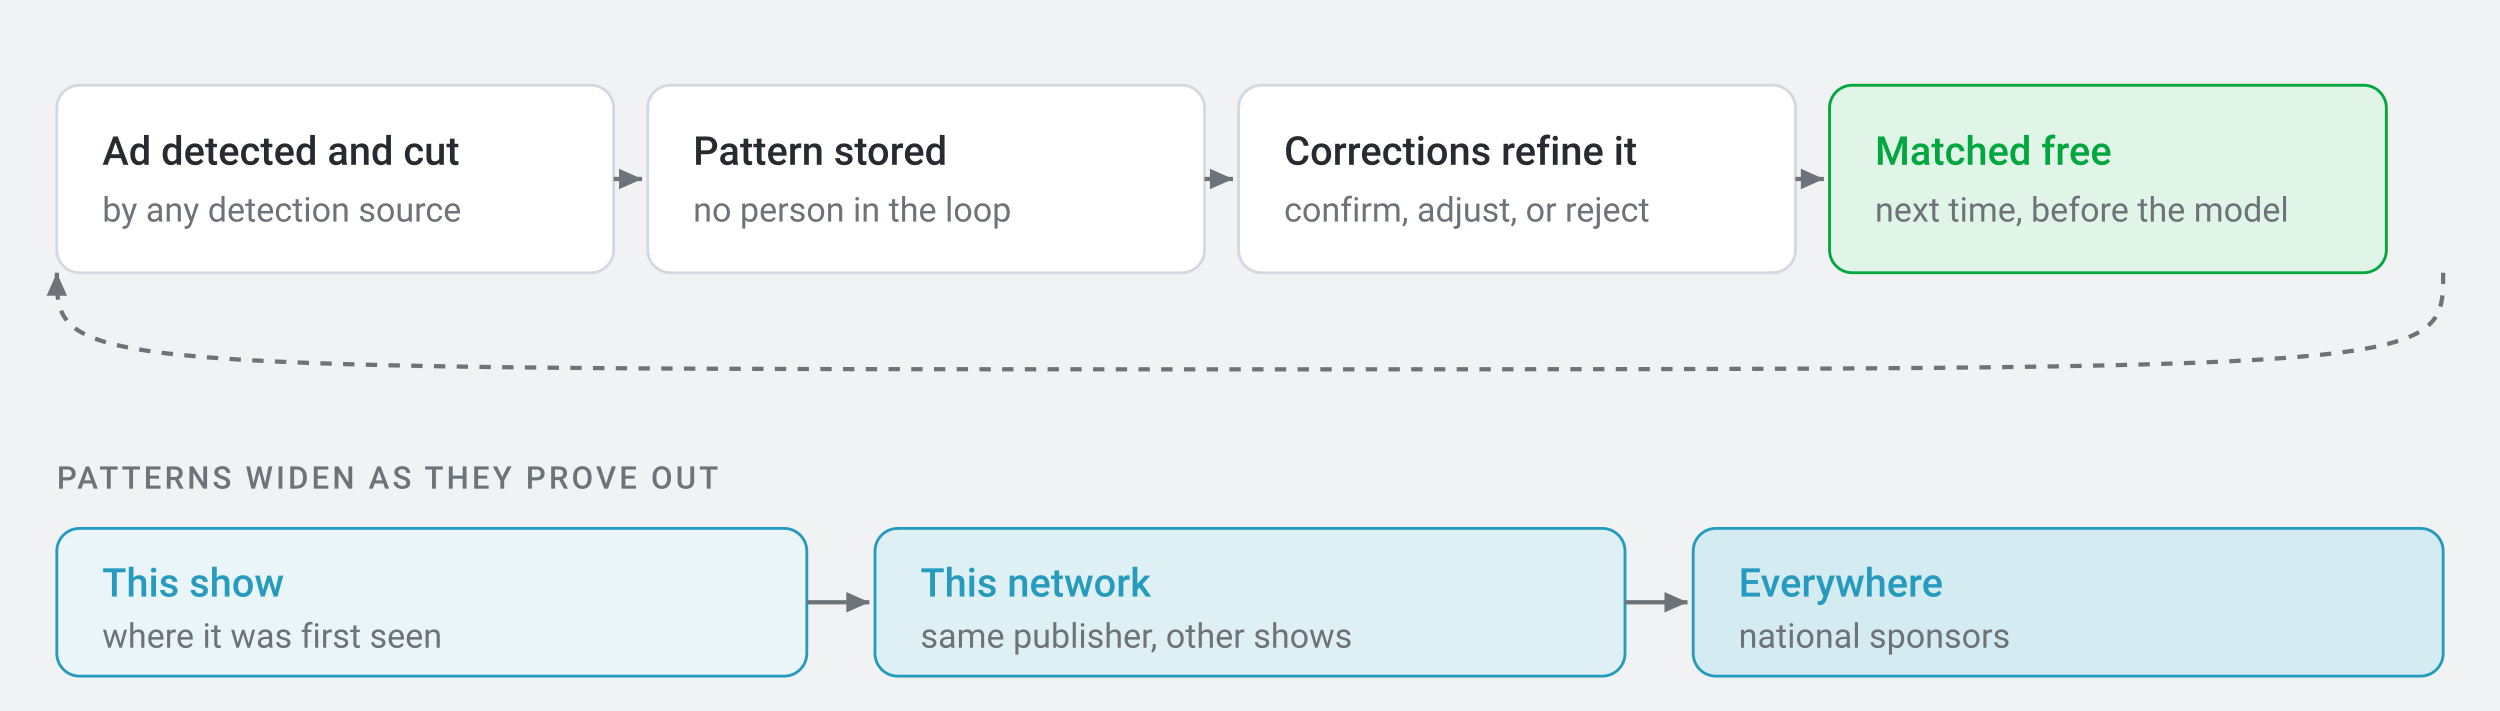
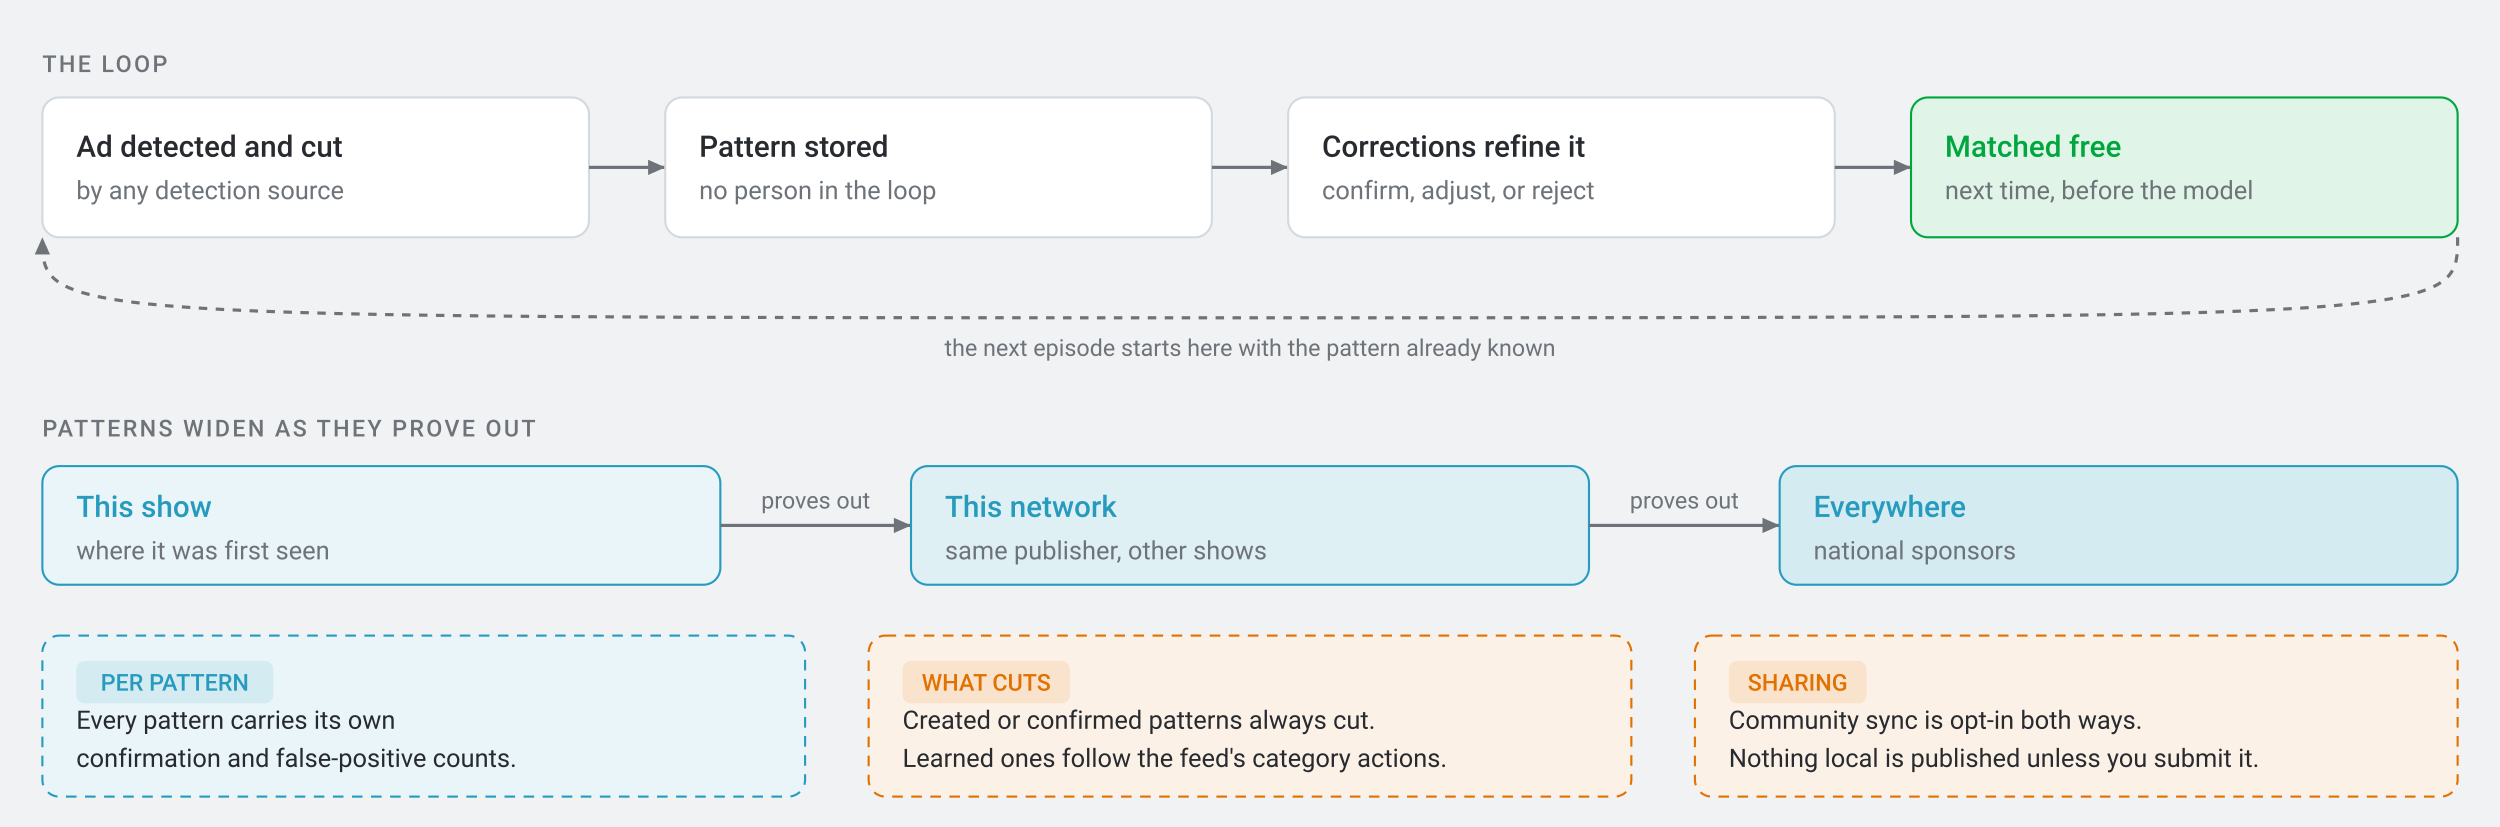
- <svg xmlns="http://www.w3.org/2000/svg" viewBox="0 0 880 250" width="880" height="250" role="img" aria-label="How detection gets cheaper over time">
+ <svg xmlns="http://www.w3.org/2000/svg" viewBox="0 0 1180 390" width="1180" height="390" role="img" aria-label="How detection gets cheaper over time">
  <defs>
    <marker id="ar" viewBox="0 0 10 10" refX="9" refY="5" markerWidth="6" markerHeight="6" orient="auto-start-reverse">
      <path d="M 0 1 L 9 5 L 0 9 z" fill="#6D7378" />
    </marker>
    <marker id="arp" viewBox="0 0 10 10" refX="9" refY="5" markerWidth="6" markerHeight="6" orient="auto-start-reverse">
      <path d="M 0 1 L 9 5 L 0 9 z" fill="#279BBE" />
    </marker>
    <pattern id="hatch" width="7" height="7" patternTransform="rotate(45)" patternUnits="userSpaceOnUse">
      <line x1="0" y1="0" x2="0" y2="7" stroke="#EA312E" stroke-width="2" opacity="0.28" />
    </pattern>
    <pattern id="hatchq" width="7" height="7" patternTransform="rotate(45)" patternUnits="userSpaceOnUse">
      <line x1="0" y1="0" x2="0" y2="7" stroke="#6D7378" stroke-width="2" opacity="0.20" />
    </pattern>
  </defs>
-   <rect width="880" height="250" fill="#F0F2F4" />
-   <rect x="20" y="30" width="196" height="66" rx="8" fill="#FFFFFF" stroke="#D3D9DE" stroke-width="1" />
-   <text x="36" y="58" font-family="Roboto, -apple-system, BlinkMacSystemFont, 'Segoe UI', sans-serif" font-size="14" font-weight="500" fill="#272B30" text-anchor="start">Ad detected and cut</text>
-   <text x="36" y="78" font-family="Roboto, -apple-system, BlinkMacSystemFont, 'Segoe UI', sans-serif" font-size="12" font-weight="400" fill="#6D7378" text-anchor="start">by any detection source</text>
-   <path d="M 216 63 L 226 63" stroke="#6D7378" stroke-width="1.5" fill="none" marker-end="url(#ar)" />
-   <rect x="228" y="30" width="196" height="66" rx="8" fill="#FFFFFF" stroke="#D3D9DE" stroke-width="1" />
-   <text x="244" y="58" font-family="Roboto, -apple-system, BlinkMacSystemFont, 'Segoe UI', sans-serif" font-size="14" font-weight="500" fill="#272B30" text-anchor="start">Pattern stored</text>
-   <text x="244" y="78" font-family="Roboto, -apple-system, BlinkMacSystemFont, 'Segoe UI', sans-serif" font-size="12" font-weight="400" fill="#6D7378" text-anchor="start">no person in the loop</text>
-   <path d="M 424 63 L 434 63" stroke="#6D7378" stroke-width="1.5" fill="none" marker-end="url(#ar)" />
-   <rect x="436" y="30" width="196" height="66" rx="8" fill="#FFFFFF" stroke="#D3D9DE" stroke-width="1" />
-   <text x="452" y="58" font-family="Roboto, -apple-system, BlinkMacSystemFont, 'Segoe UI', sans-serif" font-size="14" font-weight="500" fill="#272B30" text-anchor="start">Corrections refine it</text>
-   <text x="452" y="78" font-family="Roboto, -apple-system, BlinkMacSystemFont, 'Segoe UI', sans-serif" font-size="12" font-weight="400" fill="#6D7378" text-anchor="start">confirm, adjust, or reject</text>
-   <path d="M 632 63 L 642 63" stroke="#6D7378" stroke-width="1.5" fill="none" marker-end="url(#ar)" />
-   <rect x="644" y="30" width="196" height="66" rx="8" fill="#E0F4E8" stroke="#00A63E" stroke-width="1" />
-   <text x="660" y="58" font-family="Roboto, -apple-system, BlinkMacSystemFont, 'Segoe UI', sans-serif" font-size="14" font-weight="500" fill="#00A63E" text-anchor="start">Matched free</text>
-   <text x="660" y="78" font-family="Roboto, -apple-system, BlinkMacSystemFont, 'Segoe UI', sans-serif" font-size="12" font-weight="400" fill="#6D7378" text-anchor="start">next time, before the model</text>
-   <path d="M 860 96 C 860 130, 860 130, 440 130 C 20 130, 20 130, 20 96" stroke="#6D7378" stroke-width="1.5" fill="none" stroke-dasharray="4 4" marker-end="url(#ar)" />
-   <text x="20" y="172" font-family="Roboto, -apple-system, BlinkMacSystemFont, 'Segoe UI', sans-serif" font-size="11" font-weight="500" fill="#6D7378" text-anchor="start" letter-spacing="0.1em">PATTERNS WIDEN AS THEY PROVE OUT</text>
-   <rect x="20" y="186" width="264" height="52" rx="8" fill="#E9F5F8" stroke="#279BBE" stroke-width="1" />
-   <text x="36" y="210" font-family="Roboto, -apple-system, BlinkMacSystemFont, 'Segoe UI', sans-serif" font-size="14" font-weight="500" fill="#279BBE" text-anchor="start">This show</text>
-   <text x="36" y="228" font-family="Roboto, -apple-system, BlinkMacSystemFont, 'Segoe UI', sans-serif" font-size="12" font-weight="400" fill="#6D7378" text-anchor="start">where it was first seen</text>
-   <path d="M 284 212 L 306 212" stroke="#6D7378" stroke-width="1.5" fill="none" marker-end="url(#ar)" />
-   <rect x="308" y="186" width="264" height="52" rx="8" fill="#DFF0F5" stroke="#279BBE" stroke-width="1" />
-   <text x="324" y="210" font-family="Roboto, -apple-system, BlinkMacSystemFont, 'Segoe UI', sans-serif" font-size="14" font-weight="500" fill="#279BBE" text-anchor="start">This network</text>
-   <text x="324" y="228" font-family="Roboto, -apple-system, BlinkMacSystemFont, 'Segoe UI', sans-serif" font-size="12" font-weight="400" fill="#6D7378" text-anchor="start">same publisher, other shows</text>
-   <path d="M 572 212 L 594 212" stroke="#6D7378" stroke-width="1.5" fill="none" marker-end="url(#ar)" />
-   <rect x="596" y="186" width="264" height="52" rx="8" fill="#D4EBF2" stroke="#279BBE" stroke-width="1" />
-   <text x="612" y="210" font-family="Roboto, -apple-system, BlinkMacSystemFont, 'Segoe UI', sans-serif" font-size="14" font-weight="500" fill="#279BBE" text-anchor="start">Everywhere</text>
-   <text x="612" y="228" font-family="Roboto, -apple-system, BlinkMacSystemFont, 'Segoe UI', sans-serif" font-size="12" font-weight="400" fill="#6D7378" text-anchor="start">national sponsors</text>
+   <rect width="1180" height="390" fill="#F0F2F4" />
+   <text x="20" y="34" font-family="Roboto, -apple-system, BlinkMacSystemFont, 'Segoe UI', sans-serif" font-size="11" font-weight="500" fill="#6D7378" text-anchor="start" letter-spacing="0.1em">THE LOOP</text>
+   <rect x="20" y="46" width="258" height="66" rx="8" fill="#FFFFFF" stroke="#D3D9DE" stroke-width="1" />
+   <text x="36" y="74" font-family="Roboto, -apple-system, BlinkMacSystemFont, 'Segoe UI', sans-serif" font-size="14" font-weight="500" fill="#272B30" text-anchor="start">Ad detected and cut</text>
+   <text x="36" y="94" font-family="Roboto, -apple-system, BlinkMacSystemFont, 'Segoe UI', sans-serif" font-size="12" font-weight="400" fill="#6D7378" text-anchor="start">by any detection source</text>
+   <path d="M 278 79 L 314 79" stroke="#6D7378" stroke-width="1.5" fill="none" marker-end="url(#ar)" />
+   <rect x="314" y="46" width="258" height="66" rx="8" fill="#FFFFFF" stroke="#D3D9DE" stroke-width="1" />
+   <text x="330" y="74" font-family="Roboto, -apple-system, BlinkMacSystemFont, 'Segoe UI', sans-serif" font-size="14" font-weight="500" fill="#272B30" text-anchor="start">Pattern stored</text>
+   <text x="330" y="94" font-family="Roboto, -apple-system, BlinkMacSystemFont, 'Segoe UI', sans-serif" font-size="12" font-weight="400" fill="#6D7378" text-anchor="start">no person in the loop</text>
+   <path d="M 572 79 L 608 79" stroke="#6D7378" stroke-width="1.5" fill="none" marker-end="url(#ar)" />
+   <rect x="608" y="46" width="258" height="66" rx="8" fill="#FFFFFF" stroke="#D3D9DE" stroke-width="1" />
+   <text x="624" y="74" font-family="Roboto, -apple-system, BlinkMacSystemFont, 'Segoe UI', sans-serif" font-size="14" font-weight="500" fill="#272B30" text-anchor="start">Corrections refine it</text>
+   <text x="624" y="94" font-family="Roboto, -apple-system, BlinkMacSystemFont, 'Segoe UI', sans-serif" font-size="12" font-weight="400" fill="#6D7378" text-anchor="start">confirm, adjust, or reject</text>
+   <path d="M 866 79 L 902 79" stroke="#6D7378" stroke-width="1.5" fill="none" marker-end="url(#ar)" />
+   <rect x="902" y="46" width="258" height="66" rx="8" fill="#E0F4E8" stroke="#00A63E" stroke-width="1" />
+   <text x="918" y="74" font-family="Roboto, -apple-system, BlinkMacSystemFont, 'Segoe UI', sans-serif" font-size="14" font-weight="500" fill="#00A63E" text-anchor="start">Matched free</text>
+   <text x="918" y="94" font-family="Roboto, -apple-system, BlinkMacSystemFont, 'Segoe UI', sans-serif" font-size="12" font-weight="400" fill="#6D7378" text-anchor="start">next time, before the model</text>
+   <path d="M 1160 112 C 1160 150, 1160 150, 590 150 C 20 150, 20 150, 20 112" stroke="#6D7378" stroke-width="1.5" fill="none" stroke-dasharray="4 4" marker-end="url(#ar)" />
+   <text x="590" y="168" font-family="Roboto, -apple-system, BlinkMacSystemFont, 'Segoe UI', sans-serif" font-size="11" font-weight="400" fill="#6D7378" text-anchor="middle">the next episode starts here with the pattern already known</text>
+   <text x="20" y="206" font-family="Roboto, -apple-system, BlinkMacSystemFont, 'Segoe UI', sans-serif" font-size="11" font-weight="500" fill="#6D7378" text-anchor="start" letter-spacing="0.1em">PATTERNS WIDEN AS THEY PROVE OUT</text>
+   <rect x="20" y="220" width="320" height="56" rx="8" fill="#E9F5F8" stroke="#279BBE" stroke-width="1" />
+   <text x="36" y="244" font-family="Roboto, -apple-system, BlinkMacSystemFont, 'Segoe UI', sans-serif" font-size="14" font-weight="500" fill="#279BBE" text-anchor="start">This show</text>
+   <text x="36" y="264" font-family="Roboto, -apple-system, BlinkMacSystemFont, 'Segoe UI', sans-serif" font-size="12" font-weight="400" fill="#6D7378" text-anchor="start">where it was first seen</text>
+   <path d="M 340 248 L 430 248" stroke="#6D7378" stroke-width="1.5" fill="none" marker-end="url(#ar)" />
+   <text x="385" y="240" font-family="Roboto, -apple-system, BlinkMacSystemFont, 'Segoe UI', sans-serif" font-size="11" font-weight="400" fill="#6D7378" text-anchor="middle">proves out</text>
+   <rect x="430" y="220" width="320" height="56" rx="8" fill="#DFF0F5" stroke="#279BBE" stroke-width="1" />
+   <text x="446" y="244" font-family="Roboto, -apple-system, BlinkMacSystemFont, 'Segoe UI', sans-serif" font-size="14" font-weight="500" fill="#279BBE" text-anchor="start">This network</text>
+   <text x="446" y="264" font-family="Roboto, -apple-system, BlinkMacSystemFont, 'Segoe UI', sans-serif" font-size="12" font-weight="400" fill="#6D7378" text-anchor="start">same publisher, other shows</text>
+   <path d="M 750 248 L 840 248" stroke="#6D7378" stroke-width="1.5" fill="none" marker-end="url(#ar)" />
+   <text x="795" y="240" font-family="Roboto, -apple-system, BlinkMacSystemFont, 'Segoe UI', sans-serif" font-size="11" font-weight="400" fill="#6D7378" text-anchor="middle">proves out</text>
+   <rect x="840" y="220" width="320" height="56" rx="8" fill="#D4EBF2" stroke="#279BBE" stroke-width="1" />
+   <text x="856" y="244" font-family="Roboto, -apple-system, BlinkMacSystemFont, 'Segoe UI', sans-serif" font-size="14" font-weight="500" fill="#279BBE" text-anchor="start">Everywhere</text>
+   <text x="856" y="264" font-family="Roboto, -apple-system, BlinkMacSystemFont, 'Segoe UI', sans-serif" font-size="12" font-weight="400" fill="#6D7378" text-anchor="start">national sponsors</text>
+   <rect x="20" y="300" width="360" height="76" rx="8" fill="#E9F5F8" stroke="#279BBE" stroke-width="1" stroke-dasharray="5 4" />
+   <rect x="36" y="312" width="93" height="20" rx="4" fill="#D4EBF2" stroke="none" stroke-width="0" />
+   <text x="82.5" y="326" font-family="Roboto, -apple-system, BlinkMacSystemFont, 'Segoe UI', sans-serif" font-size="11" font-weight="500" fill="#279BBE" text-anchor="middle">PER PATTERN</text>
+   <text x="36" y="344" font-family="Roboto, -apple-system, BlinkMacSystemFont, 'Segoe UI', sans-serif" font-size="12" font-weight="400" fill="#272B30" text-anchor="start">Every pattern carries its own</text>
+   <text x="36" y="362" font-family="Roboto, -apple-system, BlinkMacSystemFont, 'Segoe UI', sans-serif" font-size="12" font-weight="400" fill="#272B30" text-anchor="start">confirmation and false-positive counts.</text>
+   <rect x="410" y="300" width="360" height="76" rx="8" fill="#FCF1E6" stroke="#E17100" stroke-width="1" stroke-dasharray="5 4" />
+   <rect x="426" y="312" width="79" height="20" rx="4" fill="#F9E3CC" stroke="none" stroke-width="0" />
+   <text x="465.5" y="326" font-family="Roboto, -apple-system, BlinkMacSystemFont, 'Segoe UI', sans-serif" font-size="11" font-weight="500" fill="#E17100" text-anchor="middle">WHAT CUTS</text>
+   <text x="426" y="344" font-family="Roboto, -apple-system, BlinkMacSystemFont, 'Segoe UI', sans-serif" font-size="12" font-weight="400" fill="#272B30" text-anchor="start">Created or confirmed patterns always cut.</text>
+   <text x="426" y="362" font-family="Roboto, -apple-system, BlinkMacSystemFont, 'Segoe UI', sans-serif" font-size="12" font-weight="400" fill="#272B30" text-anchor="start">Learned ones follow the feed's category actions.</text>
+   <rect x="800" y="300" width="360" height="76" rx="8" fill="#FCF1E6" stroke="#E17100" stroke-width="1" stroke-dasharray="5 4" />
+   <rect x="816" y="312" width="65" height="20" rx="4" fill="#F9E3CC" stroke="none" stroke-width="0" />
+   <text x="848.5" y="326" font-family="Roboto, -apple-system, BlinkMacSystemFont, 'Segoe UI', sans-serif" font-size="11" font-weight="500" fill="#E17100" text-anchor="middle">SHARING</text>
+   <text x="816" y="344" font-family="Roboto, -apple-system, BlinkMacSystemFont, 'Segoe UI', sans-serif" font-size="12" font-weight="400" fill="#272B30" text-anchor="start">Community sync is opt-in both ways.</text>
+   <text x="816" y="362" font-family="Roboto, -apple-system, BlinkMacSystemFont, 'Segoe UI', sans-serif" font-size="12" font-weight="400" fill="#272B30" text-anchor="start">Nothing local is published unless you submit it.</text>
</svg>
